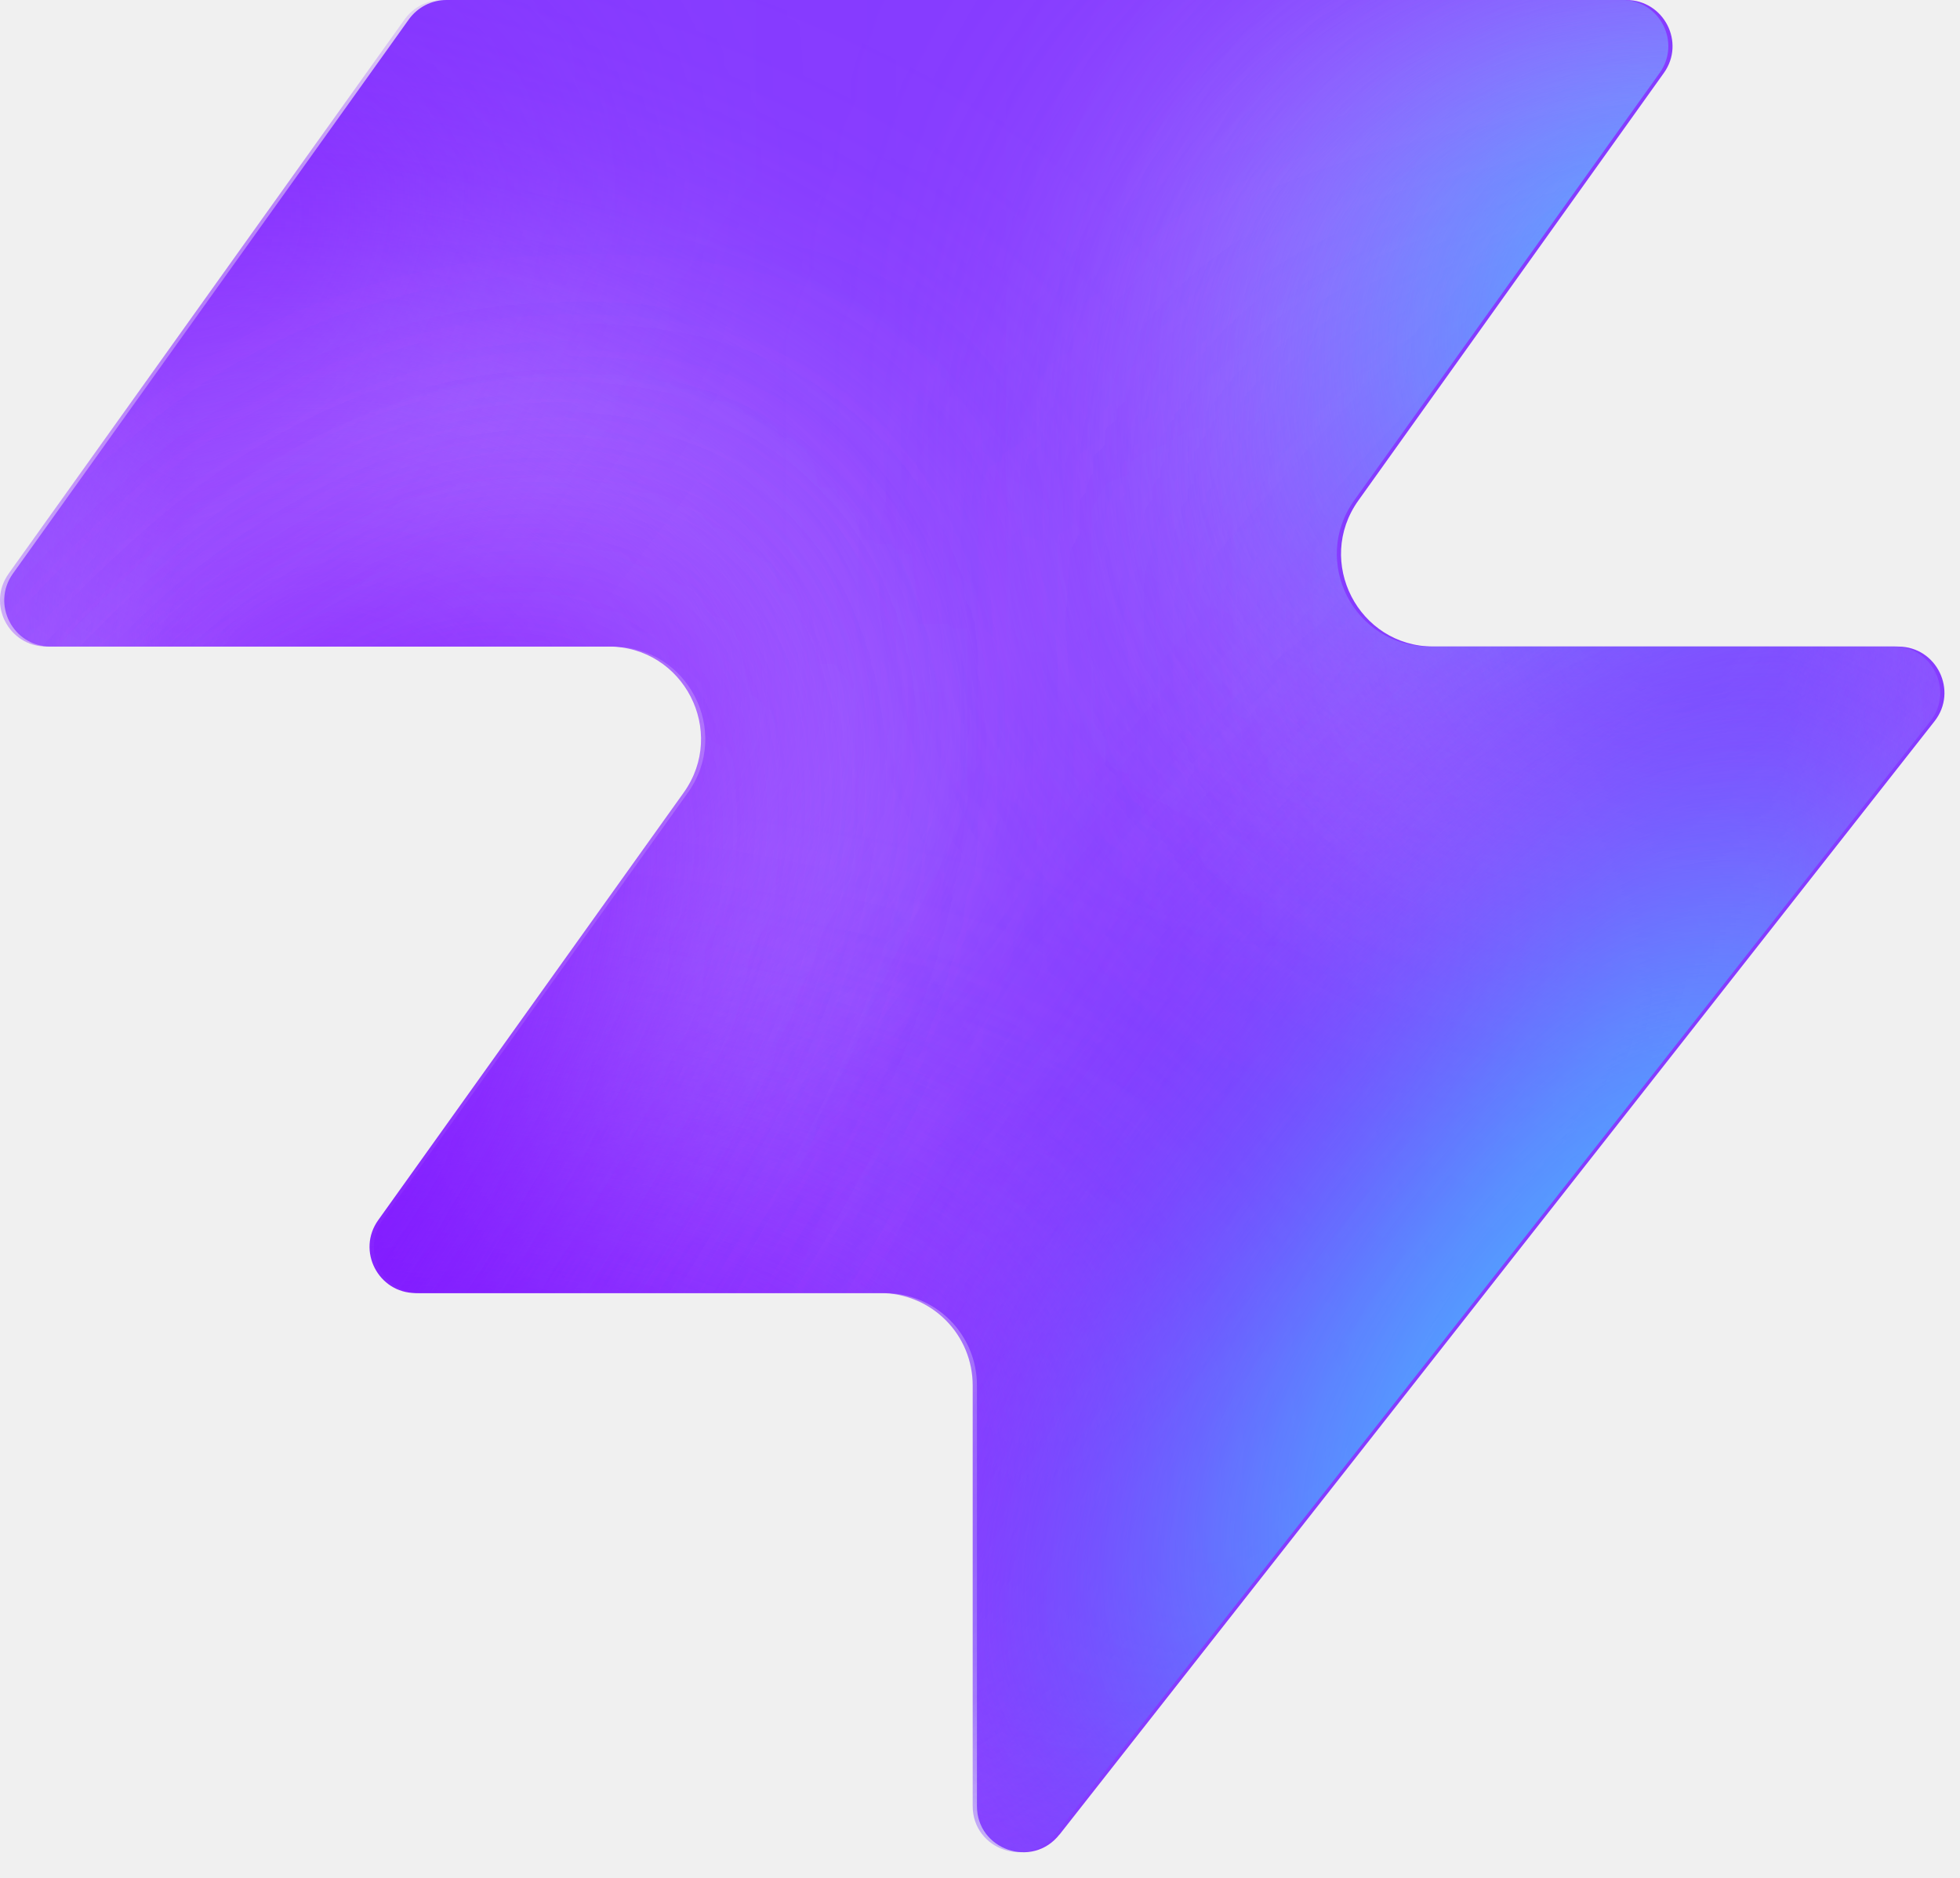
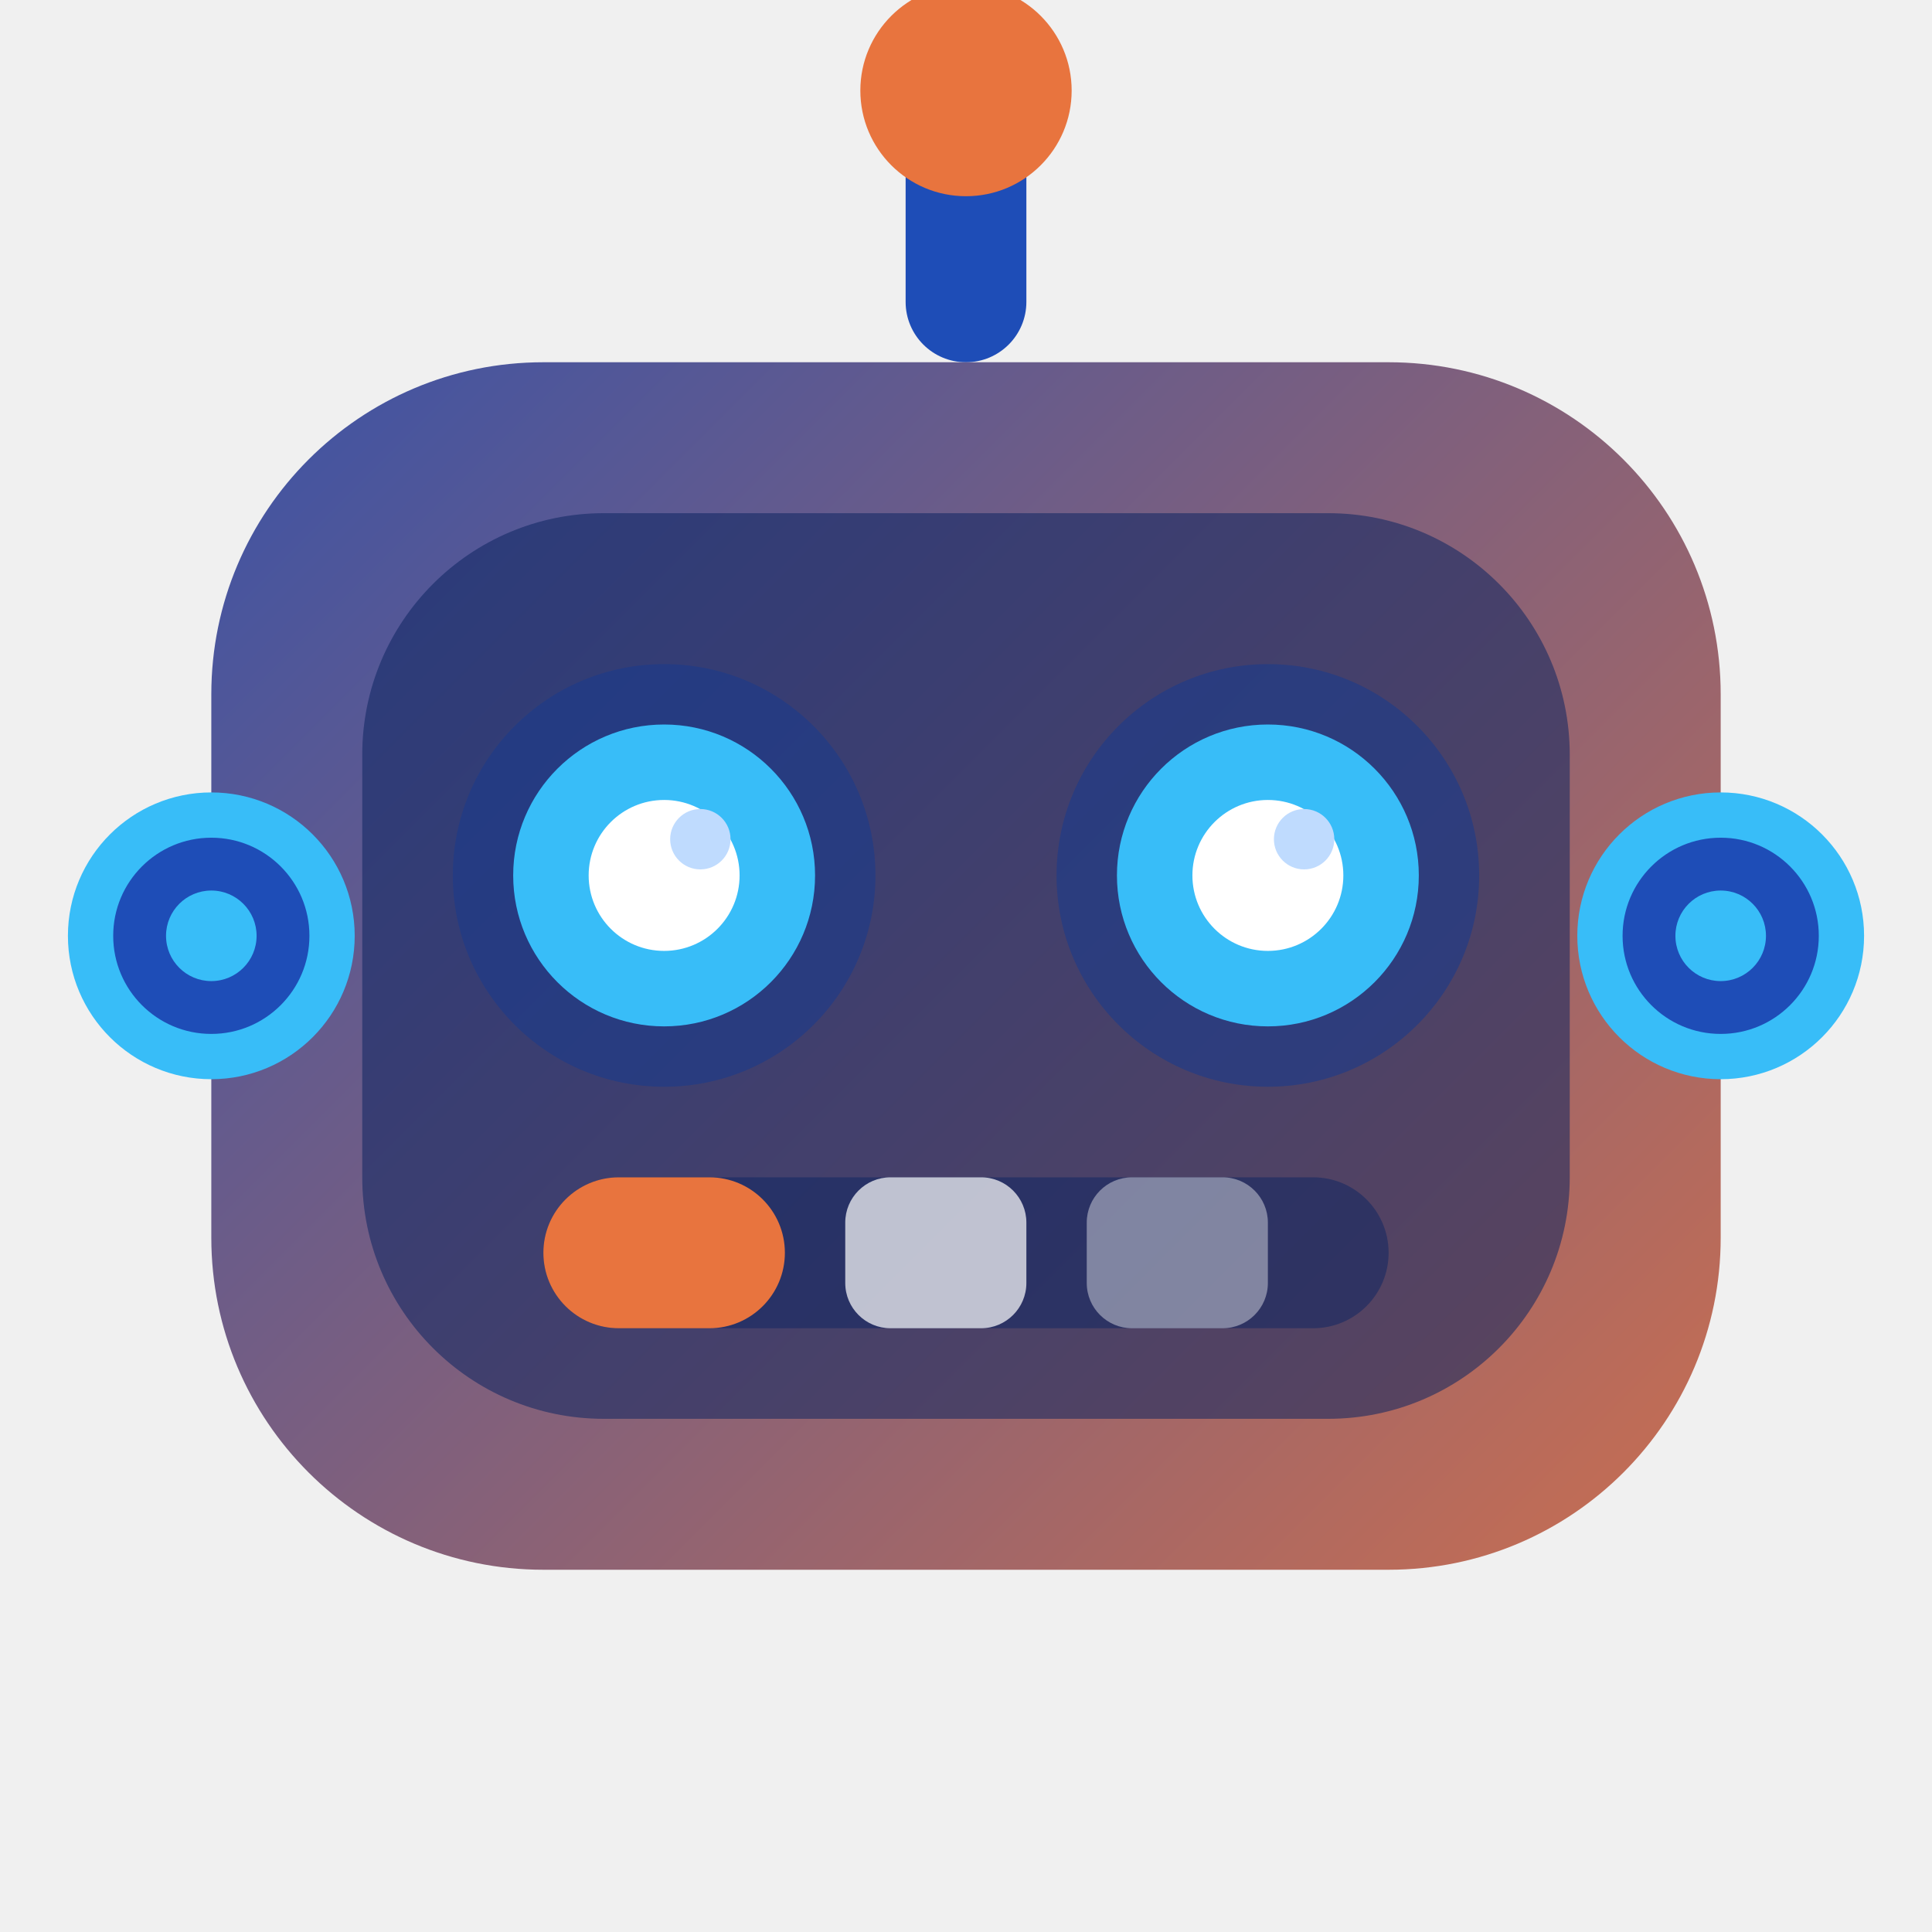
- <svg xmlns="http://www.w3.org/2000/svg" width="48" height="46" fill="none" viewBox="0 0 48 46">
-   <path fill="#863bff" d="M25.946 44.938c-.664.845-2.021.375-2.021-.698V33.937a2.26 2.26 0 0 0-2.262-2.262H10.287c-.92 0-1.456-1.04-.92-1.788l7.48-10.471c1.07-1.497 0-3.578-1.842-3.578H1.237c-.92 0-1.456-1.04-.92-1.788L10.013.474c.214-.297.556-.474.92-.474h28.894c.92 0 1.456 1.04.92 1.788l-7.48 10.471c-1.07 1.498 0 3.579 1.842 3.579h11.377c.943 0 1.473 1.088.89 1.83L25.947 44.94z" style="fill:#863bff;fill:color(display-p3 .525 .23 1);fill-opacity:1" />
-   <mask id="a" width="48" height="46" x="0" y="0" maskUnits="userSpaceOnUse" style="mask-type:alpha">
-     <path fill="#000" d="M25.842 44.938c-.664.844-2.021.375-2.021-.698V33.937a2.26 2.26 0 0 0-2.262-2.262H10.183c-.92 0-1.456-1.04-.92-1.788l7.48-10.471c1.07-1.498 0-3.579-1.842-3.579H1.133c-.92 0-1.456-1.04-.92-1.787L9.91.473c.214-.297.556-.474.92-.474h28.894c.92 0 1.456 1.04.92 1.788l-7.48 10.471c-1.07 1.498 0 3.578 1.842 3.578h11.377c.943 0 1.473 1.088.89 1.832L25.843 44.94z" style="fill:#000;fill-opacity:1" />
-   </mask>
-   <g mask="url(#a)">
-     <g filter="url(#b)">
-       <ellipse cx="5.508" cy="14.704" fill="#ede6ff" rx="5.508" ry="14.704" style="fill:#ede6ff;fill:color(display-p3 .927 .903 1);fill-opacity:1" transform="matrix(.00324 1 1 -.00324 -4.47 31.516)" />
-     </g>
-     <g filter="url(#c)">
-       <ellipse cx="10.399" cy="29.851" fill="#ede6ff" rx="10.399" ry="29.851" style="fill:#ede6ff;fill:color(display-p3 .927 .903 1);fill-opacity:1" transform="matrix(.00324 1 1 -.00324 -39.328 7.883)" />
-     </g>
-     <g filter="url(#d)">
-       <ellipse cx="5.508" cy="30.487" fill="#7e14ff" rx="5.508" ry="30.487" style="fill:#7e14ff;fill:color(display-p3 .492 .077 1);fill-opacity:1" transform="rotate(89.814 -25.913 -14.639)scale(1 -1)" />
-     </g>
-     <g filter="url(#e)">
-       <ellipse cx="5.508" cy="30.599" fill="#7e14ff" rx="5.508" ry="30.599" style="fill:#7e14ff;fill:color(display-p3 .492 .077 1);fill-opacity:1" transform="rotate(89.814 -32.644 -3.334)scale(1 -1)" />
-     </g>
-     <g filter="url(#f)">
-       <ellipse cx="5.508" cy="30.599" fill="#7e14ff" rx="5.508" ry="30.599" style="fill:#7e14ff;fill:color(display-p3 .492 .077 1);fill-opacity:1" transform="matrix(.00324 1 1 -.00324 -34.34 30.47)" />
-     </g>
-     <g filter="url(#g)">
-       <ellipse cx="14.072" cy="22.078" fill="#ede6ff" rx="14.072" ry="22.078" style="fill:#ede6ff;fill:color(display-p3 .927 .903 1);fill-opacity:1" transform="rotate(93.35 24.506 48.493)scale(-1 1)" />
-     </g>
-     <g filter="url(#h)">
-       <ellipse cx="3.47" cy="21.501" fill="#7e14ff" rx="3.47" ry="21.501" style="fill:#7e14ff;fill:color(display-p3 .492 .077 1);fill-opacity:1" transform="rotate(89.009 28.708 47.59)scale(-1 1)" />
-     </g>
-     <g filter="url(#i)">
-       <ellipse cx="3.47" cy="21.501" fill="#7e14ff" rx="3.47" ry="21.501" style="fill:#7e14ff;fill:color(display-p3 .492 .077 1);fill-opacity:1" transform="rotate(89.009 28.708 47.59)scale(-1 1)" />
-     </g>
-     <g filter="url(#j)">
-       <ellipse cx=".387" cy="8.972" fill="#7e14ff" rx="4.407" ry="29.108" style="fill:#7e14ff;fill:color(display-p3 .492 .077 1);fill-opacity:1" transform="rotate(39.51 .387 8.972)" />
-     </g>
-     <g filter="url(#k)">
-       <ellipse cx="47.523" cy="-6.092" fill="#7e14ff" rx="4.407" ry="29.108" style="fill:#7e14ff;fill:color(display-p3 .492 .077 1);fill-opacity:1" transform="rotate(37.892 47.523 -6.092)" />
-     </g>
-     <g filter="url(#l)">
-       <ellipse cx="41.412" cy="6.333" fill="#47bfff" rx="5.971" ry="9.665" style="fill:#47bfff;fill:color(display-p3 .28 .748 1);fill-opacity:1" transform="rotate(37.892 41.412 6.333)" />
-     </g>
-     <g filter="url(#m)">
-       <ellipse cx="-1.879" cy="38.332" fill="#7e14ff" rx="4.407" ry="29.108" style="fill:#7e14ff;fill:color(display-p3 .492 .077 1);fill-opacity:1" transform="rotate(37.892 -1.88 38.332)" />
-     </g>
-     <g filter="url(#n)">
-       <ellipse cx="-1.879" cy="38.332" fill="#7e14ff" rx="4.407" ry="29.108" style="fill:#7e14ff;fill:color(display-p3 .492 .077 1);fill-opacity:1" transform="rotate(37.892 -1.88 38.332)" />
-     </g>
-     <g filter="url(#o)">
-       <ellipse cx="35.651" cy="29.907" fill="#7e14ff" rx="4.407" ry="29.108" style="fill:#7e14ff;fill:color(display-p3 .492 .077 1);fill-opacity:1" transform="rotate(37.892 35.651 29.907)" />
-     </g>
-     <g filter="url(#p)">
-       <ellipse cx="38.418" cy="32.4" fill="#47bfff" rx="5.971" ry="15.297" style="fill:#47bfff;fill:color(display-p3 .28 .748 1);fill-opacity:1" transform="rotate(37.892 38.418 32.4)" />
-     </g>
-   </g>
+ <svg xmlns="http://www.w3.org/2000/svg" viewBox="0 0 64 64" fill="none" width="64" height="64">
  <defs>
-     <filter id="b" width="60.045" height="41.654" x="-19.77" y="16.149" color-interpolation-filters="sRGB" filterUnits="userSpaceOnUse">
-       <feFlood flood-opacity="0" result="BackgroundImageFix" />
-       <feBlend in="SourceGraphic" in2="BackgroundImageFix" result="shape" />
-       <feGaussianBlur result="effect1_foregroundBlur_2002_17158" stdDeviation="7.659" />
-     </filter>
-     <filter id="c" width="90.34" height="51.437" x="-54.613" y="-7.533" color-interpolation-filters="sRGB" filterUnits="userSpaceOnUse">
-       <feFlood flood-opacity="0" result="BackgroundImageFix" />
-       <feBlend in="SourceGraphic" in2="BackgroundImageFix" result="shape" />
-       <feGaussianBlur result="effect1_foregroundBlur_2002_17158" stdDeviation="7.659" />
-     </filter>
-     <filter id="d" width="79.355" height="29.4" x="-49.64" y="2.03" color-interpolation-filters="sRGB" filterUnits="userSpaceOnUse">
-       <feFlood flood-opacity="0" result="BackgroundImageFix" />
-       <feBlend in="SourceGraphic" in2="BackgroundImageFix" result="shape" />
-       <feGaussianBlur result="effect1_foregroundBlur_2002_17158" stdDeviation="4.596" />
-     </filter>
-     <filter id="e" width="79.579" height="29.4" x="-45.045" y="20.029" color-interpolation-filters="sRGB" filterUnits="userSpaceOnUse">
-       <feFlood flood-opacity="0" result="BackgroundImageFix" />
-       <feBlend in="SourceGraphic" in2="BackgroundImageFix" result="shape" />
-       <feGaussianBlur result="effect1_foregroundBlur_2002_17158" stdDeviation="4.596" />
-     </filter>
-     <filter id="f" width="79.579" height="29.4" x="-43.513" y="21.178" color-interpolation-filters="sRGB" filterUnits="userSpaceOnUse">
-       <feFlood flood-opacity="0" result="BackgroundImageFix" />
-       <feBlend in="SourceGraphic" in2="BackgroundImageFix" result="shape" />
-       <feGaussianBlur result="effect1_foregroundBlur_2002_17158" stdDeviation="4.596" />
-     </filter>
-     <filter id="g" width="74.749" height="58.852" x="15.756" y="-17.901" color-interpolation-filters="sRGB" filterUnits="userSpaceOnUse">
-       <feFlood flood-opacity="0" result="BackgroundImageFix" />
-       <feBlend in="SourceGraphic" in2="BackgroundImageFix" result="shape" />
-       <feGaussianBlur result="effect1_foregroundBlur_2002_17158" stdDeviation="7.659" />
-     </filter>
-     <filter id="h" width="61.377" height="25.362" x="23.548" y="2.284" color-interpolation-filters="sRGB" filterUnits="userSpaceOnUse">
-       <feFlood flood-opacity="0" result="BackgroundImageFix" />
-       <feBlend in="SourceGraphic" in2="BackgroundImageFix" result="shape" />
-       <feGaussianBlur result="effect1_foregroundBlur_2002_17158" stdDeviation="4.596" />
-     </filter>
-     <filter id="i" width="61.377" height="25.362" x="23.548" y="2.284" color-interpolation-filters="sRGB" filterUnits="userSpaceOnUse">
-       <feFlood flood-opacity="0" result="BackgroundImageFix" />
-       <feBlend in="SourceGraphic" in2="BackgroundImageFix" result="shape" />
-       <feGaussianBlur result="effect1_foregroundBlur_2002_17158" stdDeviation="4.596" />
-     </filter>
-     <filter id="j" width="56.045" height="63.649" x="-27.636" y="-22.853" color-interpolation-filters="sRGB" filterUnits="userSpaceOnUse">
-       <feFlood flood-opacity="0" result="BackgroundImageFix" />
-       <feBlend in="SourceGraphic" in2="BackgroundImageFix" result="shape" />
-       <feGaussianBlur result="effect1_foregroundBlur_2002_17158" stdDeviation="4.596" />
-     </filter>
-     <filter id="k" width="54.814" height="64.646" x="20.116" y="-38.415" color-interpolation-filters="sRGB" filterUnits="userSpaceOnUse">
-       <feFlood flood-opacity="0" result="BackgroundImageFix" />
-       <feBlend in="SourceGraphic" in2="BackgroundImageFix" result="shape" />
-       <feGaussianBlur result="effect1_foregroundBlur_2002_17158" stdDeviation="4.596" />
-     </filter>
-     <filter id="l" width="33.541" height="35.313" x="24.641" y="-11.323" color-interpolation-filters="sRGB" filterUnits="userSpaceOnUse">
-       <feFlood flood-opacity="0" result="BackgroundImageFix" />
-       <feBlend in="SourceGraphic" in2="BackgroundImageFix" result="shape" />
-       <feGaussianBlur result="effect1_foregroundBlur_2002_17158" stdDeviation="4.596" />
-     </filter>
-     <filter id="m" width="54.814" height="64.646" x="-29.286" y="6.009" color-interpolation-filters="sRGB" filterUnits="userSpaceOnUse">
-       <feFlood flood-opacity="0" result="BackgroundImageFix" />
-       <feBlend in="SourceGraphic" in2="BackgroundImageFix" result="shape" />
-       <feGaussianBlur result="effect1_foregroundBlur_2002_17158" stdDeviation="4.596" />
-     </filter>
-     <filter id="n" width="54.814" height="64.646" x="-29.286" y="6.009" color-interpolation-filters="sRGB" filterUnits="userSpaceOnUse">
-       <feFlood flood-opacity="0" result="BackgroundImageFix" />
-       <feBlend in="SourceGraphic" in2="BackgroundImageFix" result="shape" />
-       <feGaussianBlur result="effect1_foregroundBlur_2002_17158" stdDeviation="4.596" />
-     </filter>
-     <filter id="o" width="54.814" height="64.646" x="8.244" y="-2.416" color-interpolation-filters="sRGB" filterUnits="userSpaceOnUse">
-       <feFlood flood-opacity="0" result="BackgroundImageFix" />
-       <feBlend in="SourceGraphic" in2="BackgroundImageFix" result="shape" />
-       <feGaussianBlur result="effect1_foregroundBlur_2002_17158" stdDeviation="4.596" />
-     </filter>
-     <filter id="p" width="39.409" height="43.623" x="18.713" y="10.588" color-interpolation-filters="sRGB" filterUnits="userSpaceOnUse">
-       <feFlood flood-opacity="0" result="BackgroundImageFix" />
-       <feBlend in="SourceGraphic" in2="BackgroundImageFix" result="shape" />
-       <feGaussianBlur result="effect1_foregroundBlur_2002_17158" stdDeviation="4.596" />
-     </filter>
+     <linearGradient id="g1" x1="0" y1="0" x2="64" y2="64" gradientUnits="userSpaceOnUse">
+       <stop offset="0%" stop-color="#1E4DB7" />
+       <stop offset="100%" stop-color="#E8743E" />
+     </linearGradient>
  </defs>
+   <rect x="30" y="3" width="4" height="9" rx="2" fill="#1E4DB7" />
+   <circle cx="32" cy="3" r="3.5" fill="#E8743E" />
+   <rect x="7" y="12" width="50" height="40" rx="11" fill="url(#g1)" />
+   <rect x="12" y="17" width="40" height="30" rx="8" fill="#0c2461" opacity="0.55" />
+   <circle cx="22" cy="29" r="7" fill="#1a3a8a" opacity="0.6" />
+   <circle cx="22" cy="29" r="5" fill="#38bdf8" />
+   <circle cx="22" cy="29" r="2.5" fill="#ffffff" />
+   <circle cx="23.2" cy="27.8" r="1" fill="#bfdbfe" />
+   <circle cx="42" cy="29" r="7" fill="#1a3a8a" opacity="0.6" />
+   <circle cx="42" cy="29" r="5" fill="#38bdf8" />
+   <circle cx="42" cy="29" r="2.5" fill="#ffffff" />
+   <circle cx="43.2" cy="27.8" r="1" fill="#bfdbfe" />
+   <rect x="18" y="39" width="28" height="5" rx="2.5" fill="#0c2461" opacity="0.5" />
+   <rect x="18" y="39" width="8" height="5" rx="2.5" fill="#E8743E" />
+   <rect x="28" y="39" width="6" height="5" rx="1.5" fill="#ffffff" opacity="0.7" />
+   <rect x="36" y="39" width="6" height="5" rx="1.5" fill="#ffffff" opacity="0.4" />
+   <circle cx="7" cy="31" r="4" fill="#1E4DB7" stroke="#38bdf8" stroke-width="1.5" />
+   <circle cx="7" cy="31" r="1.5" fill="#38bdf8" />
+   <circle cx="57" cy="31" r="4" fill="#1E4DB7" stroke="#38bdf8" stroke-width="1.5" />
+   <circle cx="57" cy="31" r="1.5" fill="#38bdf8" />
</svg>
